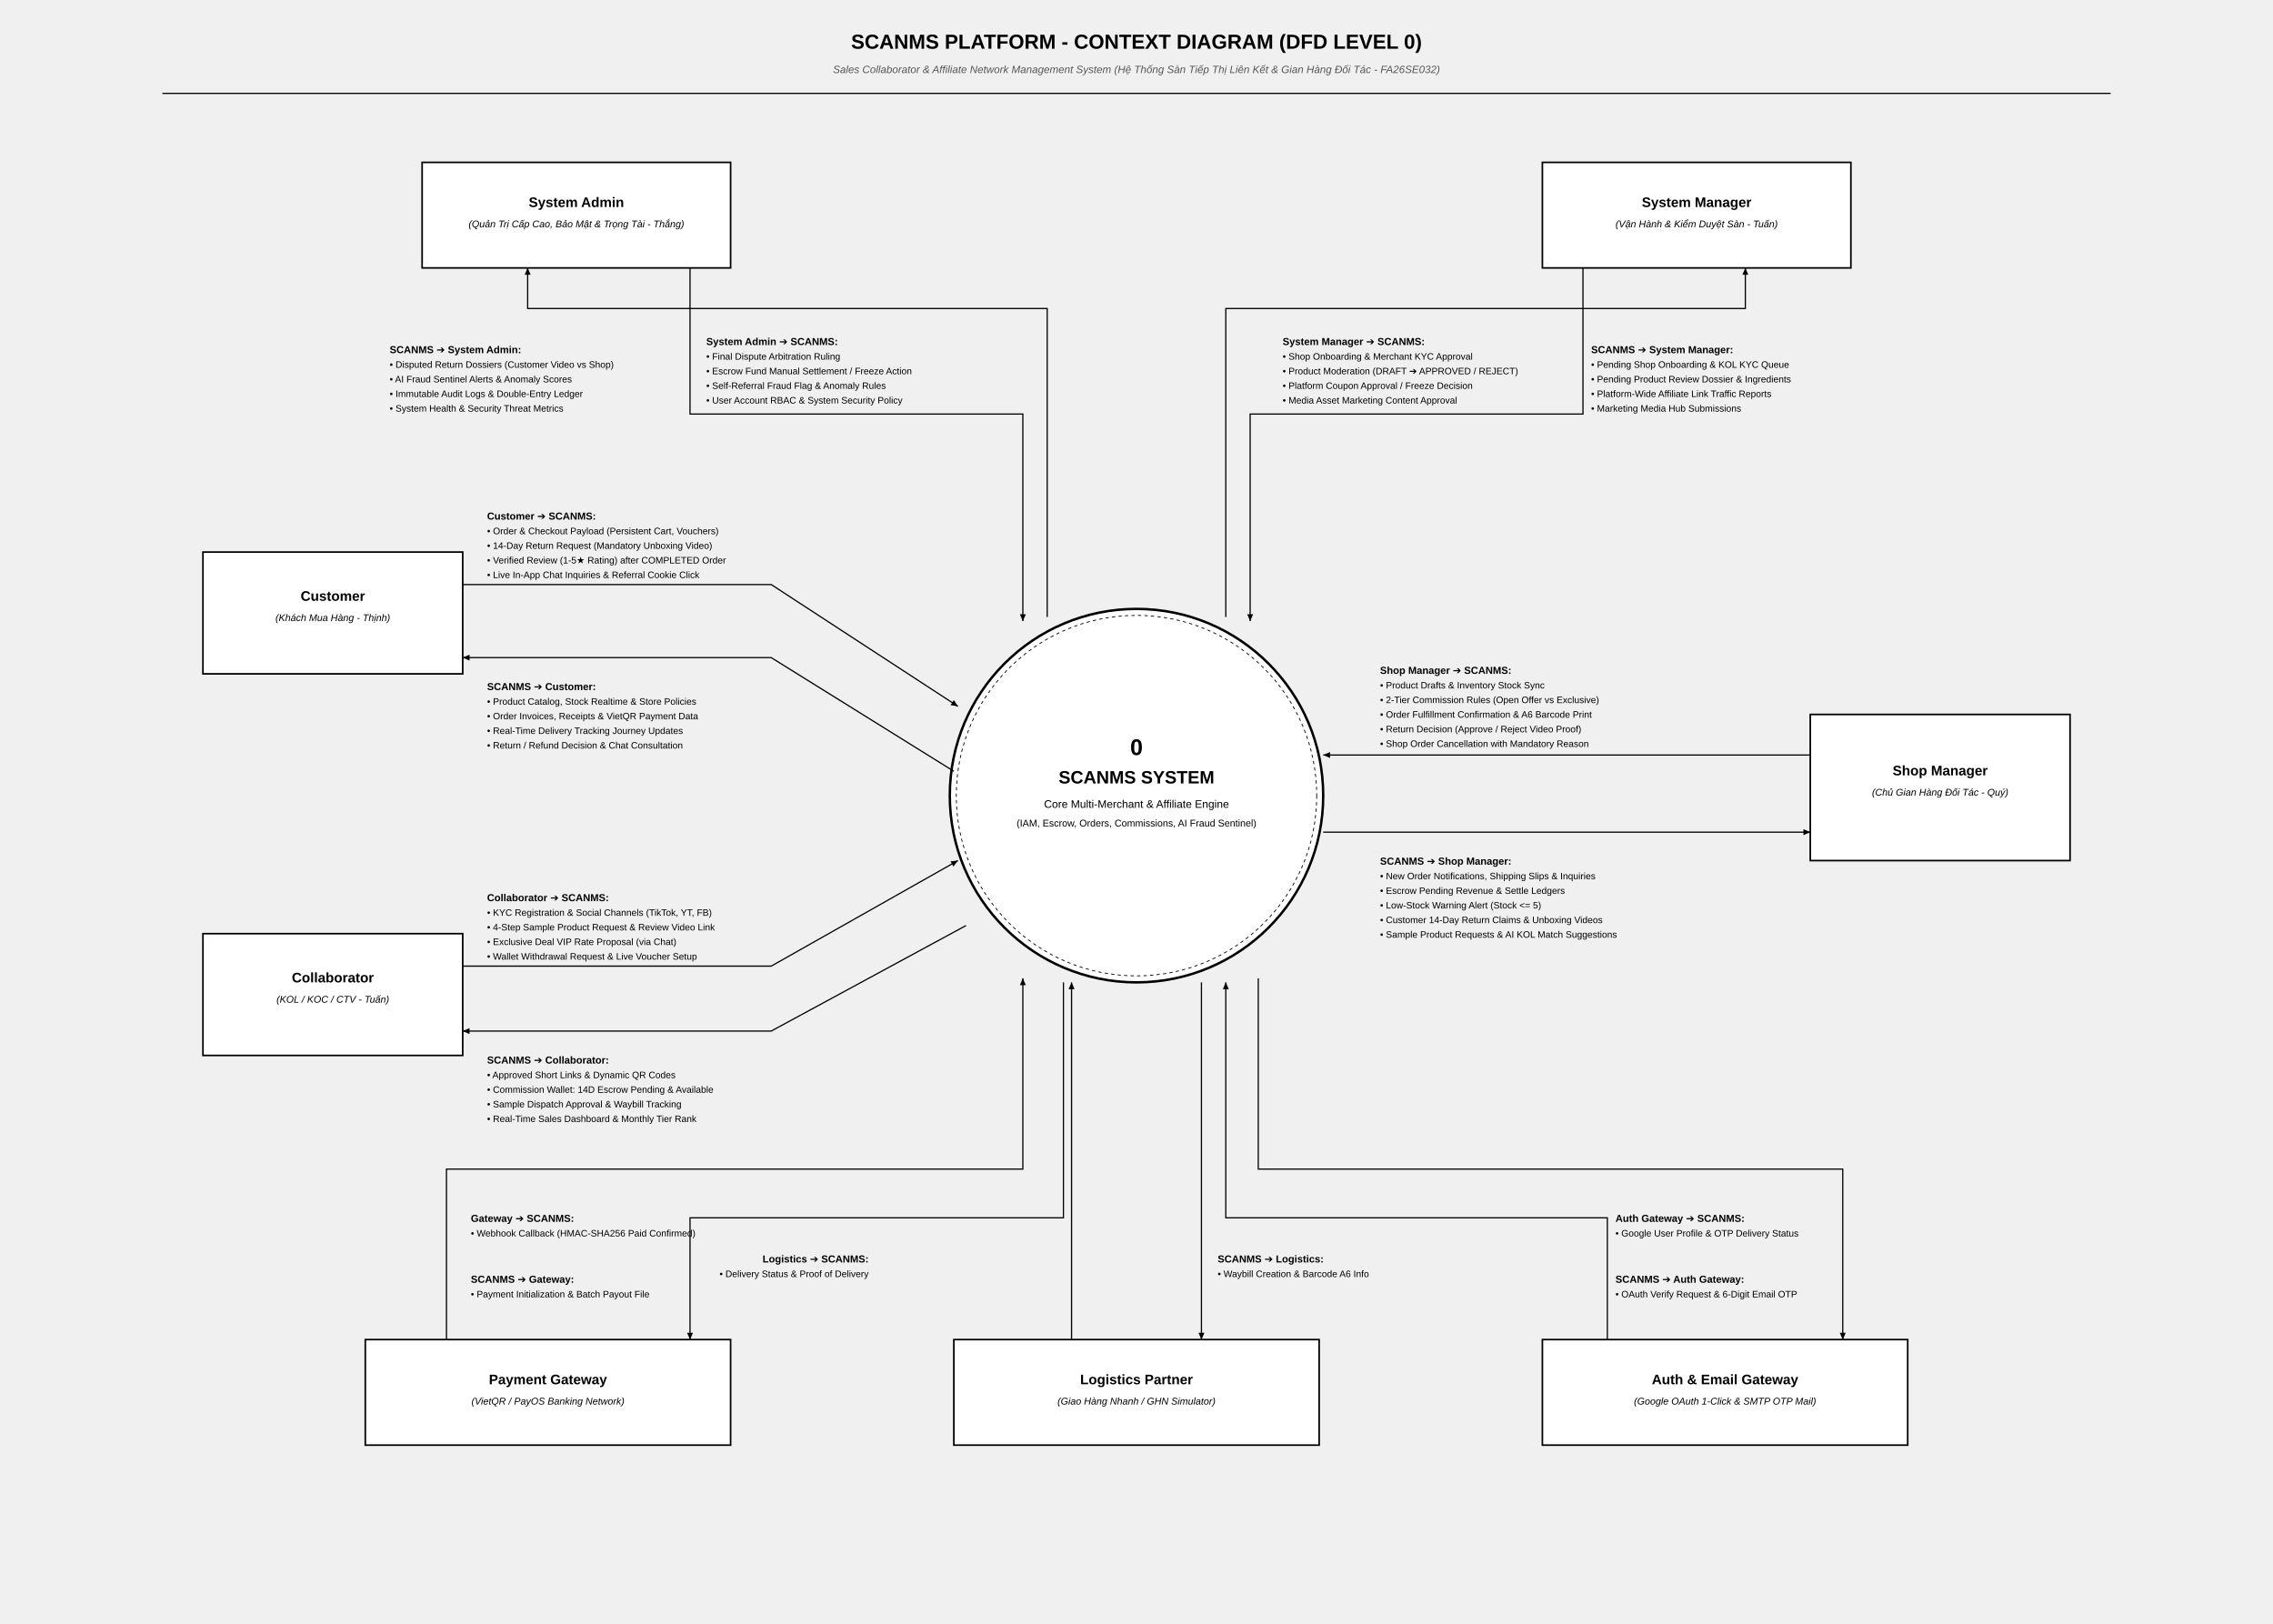
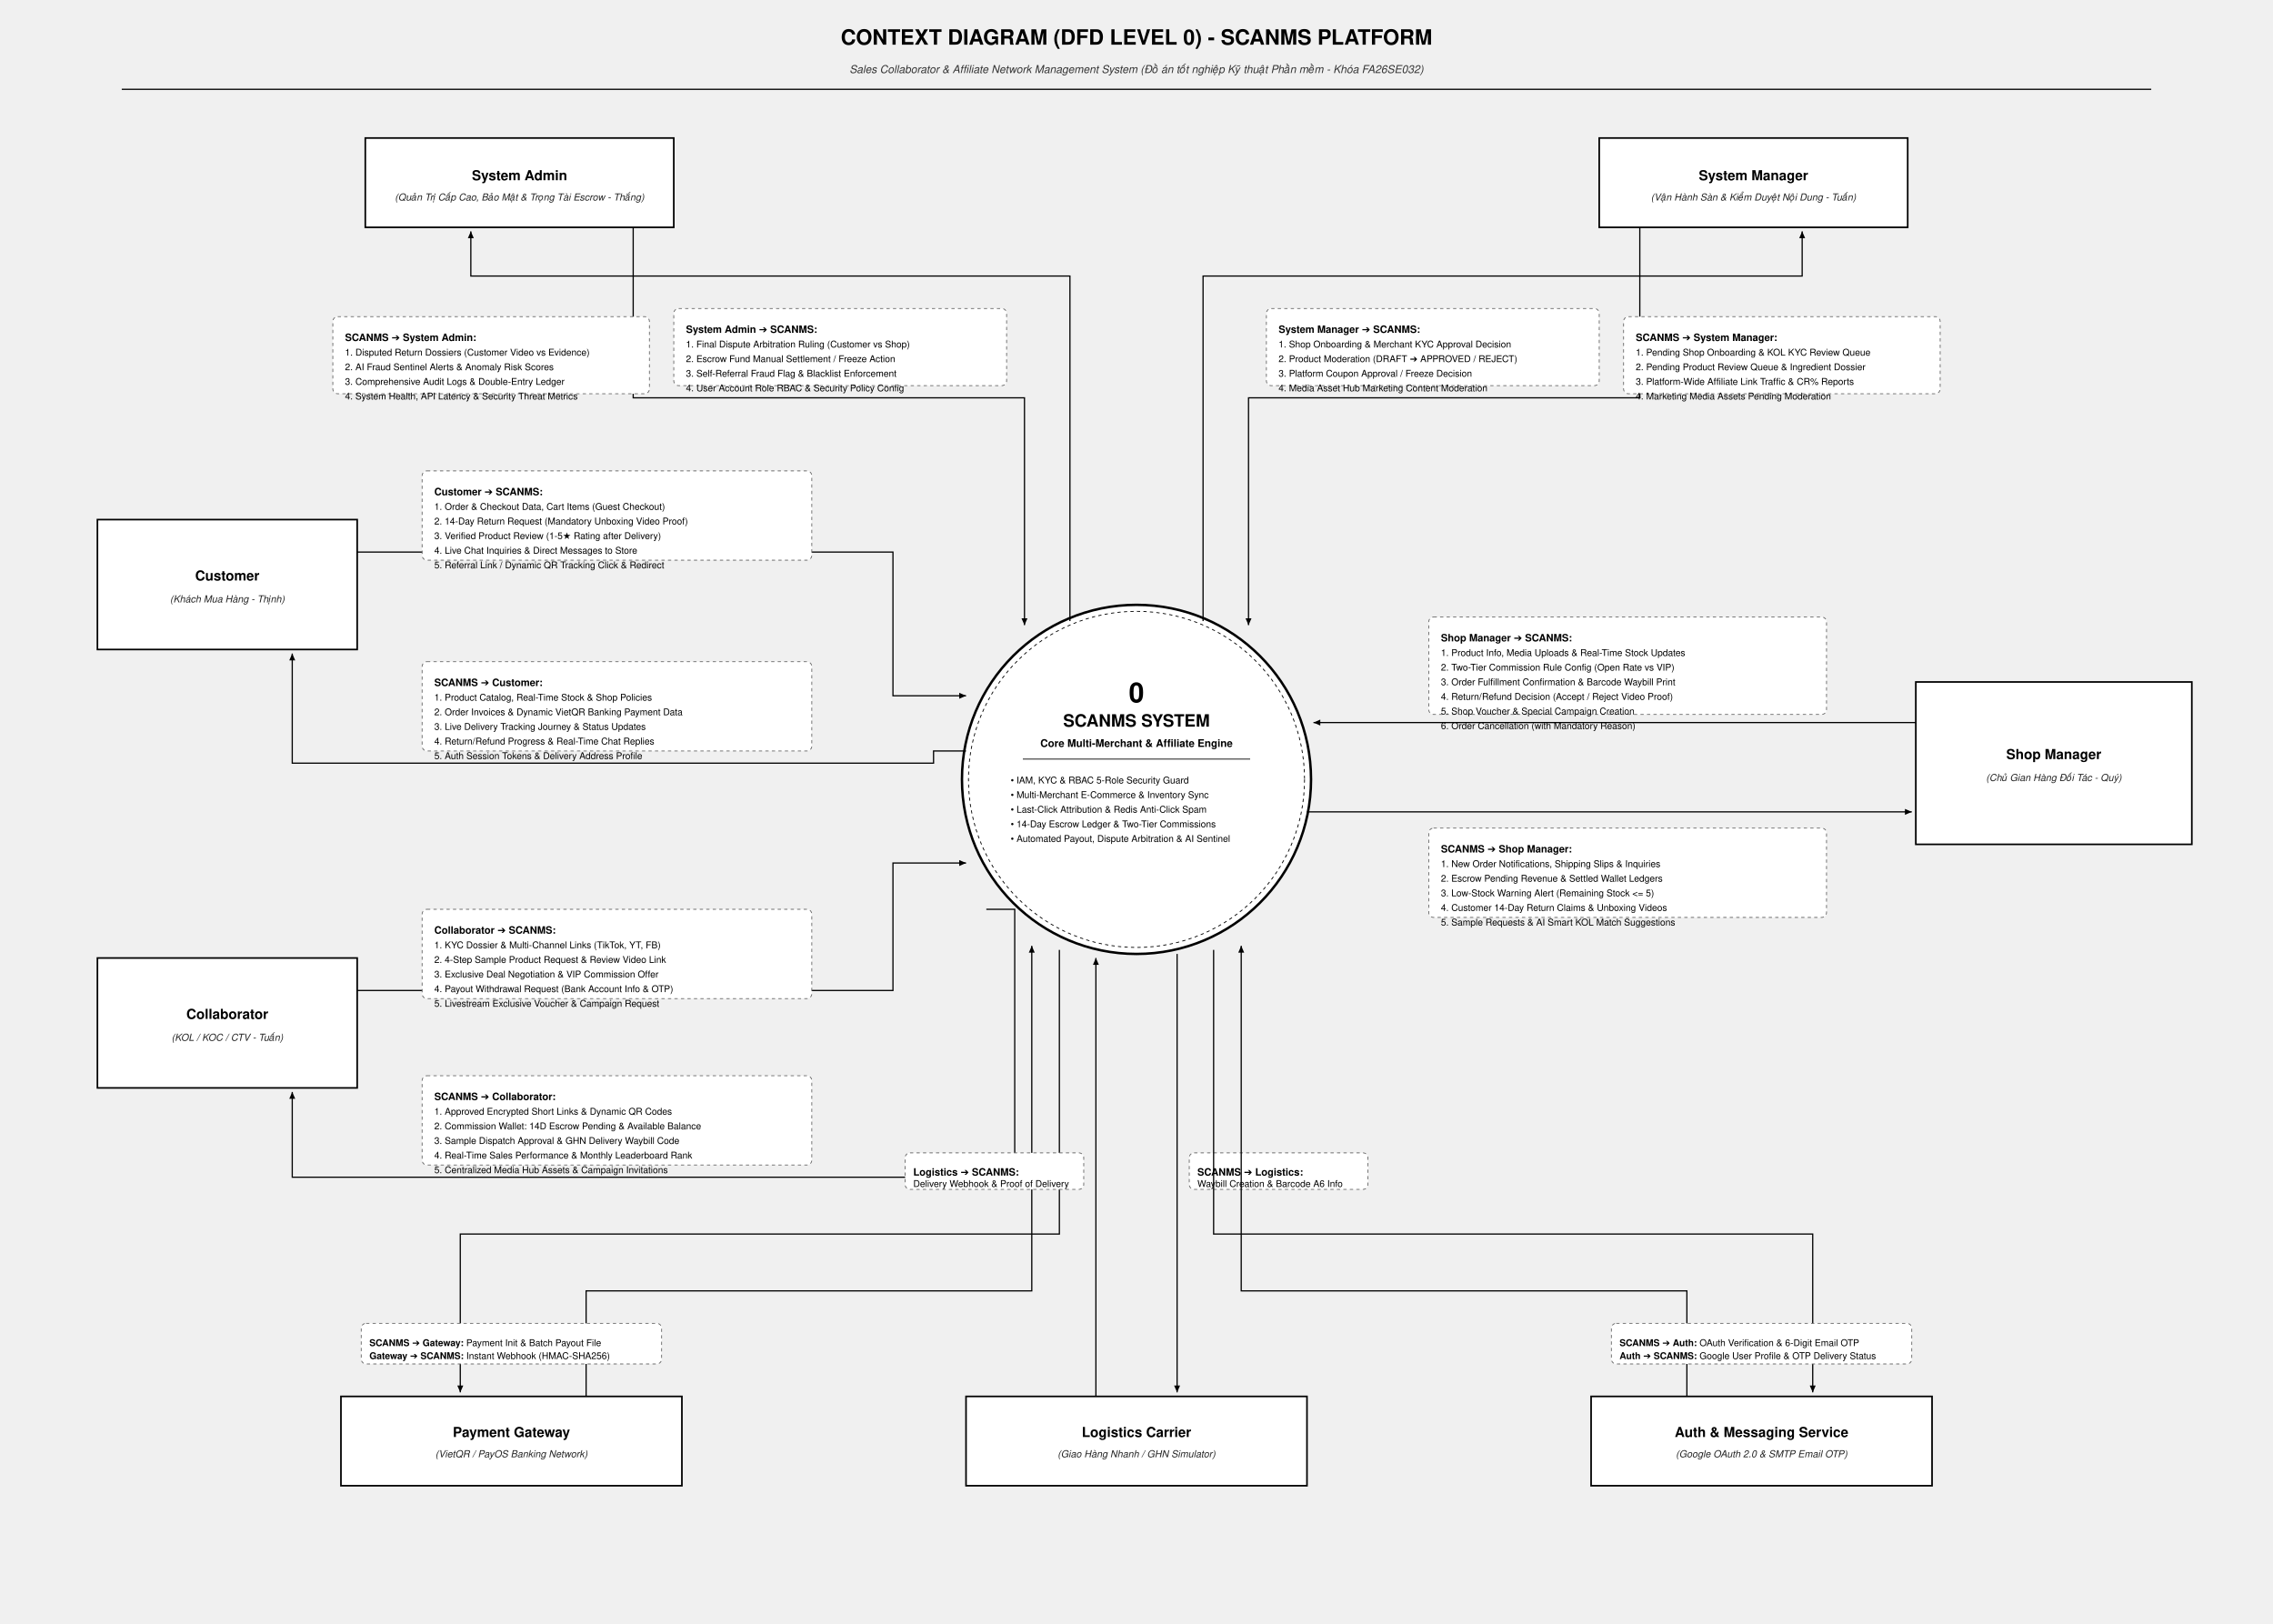
- <svg xmlns="http://www.w3.org/2000/svg" viewBox="0 0 2800 2000" width="2800" height="2000" style="background:#ffffff; font-family: Arial, Helvetica, sans-serif;">
+ <svg xmlns="http://www.w3.org/2000/svg" viewBox="0 0 2800 2000" width="2800" height="2000" style="background:#ffffff; font-family: Helvetica, Arial, sans-serif;">
  <defs>
    <marker id="arrow" viewBox="0 0 10 10" refX="8" refY="5" markerWidth="7" markerHeight="7" orient="auto-start-reverse">
      <path d="M 0 1.5 L 8 5 L 0 8.5 z" fill="#000000" />
    </marker>
    <style>
+       .entity-box { fill: #ffffff; stroke: #000000; stroke-width: 2px; }
      .entity-title { font-size: 17px; font-weight: bold; fill: #000000; text-anchor: middle; }
-       .entity-sub { font-size: 12px; font-style: italic; fill: #000000; text-anchor: middle; }
+       .entity-sub { font-size: 12px; font-style: italic; fill: #222222; text-anchor: middle; }
+       
+       .label-card { fill: #ffffff; stroke: #666666; stroke-width: 1px; stroke-dasharray: 4,4; rx: 6px; }
+       .label-card-solid { fill: #ffffff; stroke: #000000; stroke-width: 1px; rx: 6px; }
+       
      .flow-title { font-size: 12.5px; font-weight: bold; fill: #000000; }
      .flow-item { font-size: 11.5px; fill: #000000; }
-       .sys-num { font-size: 28px; font-weight: bold; fill: #000000; text-anchor: middle; }
-       .sys-name { font-size: 22px; font-weight: bold; fill: #000000; text-anchor: middle; }
-       .sys-sub { font-size: 13.5px; fill: #000000; text-anchor: middle; }
-       .main-title { font-size: 25px; font-weight: bold; fill: #000000; text-anchor: middle; }
-       .main-sub { font-size: 13px; font-style: italic; fill: #555555; text-anchor: middle; }
+       
+       .wire { fill: none; stroke: #000000; stroke-width: 1.5px; }
+       
+       .sys-num { font-size: 34px; font-weight: bold; fill: #000000; text-anchor: middle; }
+       .sys-name { font-size: 21px; font-weight: bold; fill: #000000; text-anchor: middle; }
+       .sys-sub { font-size: 13px; font-weight: bold; fill: #000000; text-anchor: middle; }
+       .sys-feature { font-size: 11.5px; fill: #000000; }
+       
+       .main-title { font-size: 26px; font-weight: bold; fill: #000000; text-anchor: middle; }
+       .main-sub { font-size: 13.5px; font-style: italic; fill: #333333; text-anchor: middle; }
    </style>
  </defs>
-   <text x="1400" y="60" class="main-title">SCANMS PLATFORM - CONTEXT DIAGRAM (DFD LEVEL 0)</text>
-   <text x="1400" y="90" class="main-sub">Sales Collaborator &amp; Affiliate Network Management System (Hệ Thống Sàn Tiếp Thị Liên Kết &amp; Gian Hàng Đối Tác - FA26SE032)</text>
-   <line x1="200" y1="115" x2="2600" y2="115" stroke="#000000" stroke-width="1.5" />
-   <circle cx="1400" cy="980" r="230" fill="#ffffff" stroke="#000000" stroke-width="3" />
-   <circle cx="1400" cy="980" r="222" fill="#ffffff" stroke="#000000" stroke-width="1" stroke-dasharray="4,4" />
-   <text x="1400" y="930" class="sys-num">0</text>
-   <text x="1400" y="965" class="sys-name">SCANMS SYSTEM</text>
-   <text x="1400" y="995" class="sys-sub">Core Multi-Merchant &amp; Affiliate Engine</text>
-   <text x="1400" y="1018" font-size="12px" fill="#000000" text-anchor="middle">(IAM, Escrow, Orders, Commissions, AI Fraud Sentinel)</text>
-   <rect x="520" y="200" width="380" height="130" fill="#ffffff" stroke="#000000" stroke-width="2" />
-   <text x="710" y="255" class="entity-title">System Admin</text>
-   <text x="710" y="280" class="entity-sub">(Quản Trị Cấp Cao, Bảo Mật &amp; Trọng Tài - Thắng)</text>
-   <path d="M 850 330 L 850 510 L 1260 510 L 1260 765" fill="none" stroke="#000000" stroke-width="1.5" marker-end="url(#arrow)" />
-   <g transform="translate(870, 410)">
+   <text x="1400" y="55" class="main-title">CONTEXT DIAGRAM (DFD LEVEL 0) - SCANMS PLATFORM</text>
+   <text x="1400" y="90" class="main-sub">Sales Collaborator &amp; Affiliate Network Management System (Đồ án tốt nghiệp Kỹ thuật Phần mềm - Khóa FA26SE032)</text>
+   <line x1="150" y1="110" x2="2650" y2="110" stroke="#000000" stroke-width="1.5" />
+   <circle cx="1400" cy="960" r="215" fill="#ffffff" stroke="#000000" stroke-width="3" />
+   <circle cx="1400" cy="960" r="207" fill="#ffffff" stroke="#000000" stroke-width="1" stroke-dasharray="4,4" />
+   <text x="1400" y="865" class="sys-num">0</text>
+   <text x="1400" y="895" class="sys-name">SCANMS SYSTEM</text>
+   <text x="1400" y="920" class="sys-sub">Core Multi-Merchant &amp; Affiliate Engine</text>
+   <line x1="1260" y1="935" x2="1540" y2="935" stroke="#000000" stroke-width="1" />
+   <g transform="translate(1245, 945)">
+     <text y="20" class="sys-feature">• IAM, KYC &amp; RBAC 5-Role Security Guard</text>
+     <text y="38" class="sys-feature">• Multi-Merchant E-Commerce &amp; Inventory Sync</text>
+     <text y="56" class="sys-feature">• Last-Click Attribution &amp; Redis Anti-Click Spam</text>
+     <text y="74" class="sys-feature">• 14-Day Escrow Ledger &amp; Two-Tier Commissions</text>
+     <text y="92" class="sys-feature">• Automated Payout, Dispute Arbitration &amp; AI Sentinel</text>
+   </g>
+   <rect x="450" y="170" width="380" height="110" class="entity-box" />
+   <text x="640" y="222" class="entity-title">System Admin</text>
+   <text x="640" y="247" class="entity-sub">(Quản Trị Cấp Cao, Bảo Mật &amp; Trọng Tài Escrow - Thắng)</text>
+   <path d="M 780 280 L 780 490 L 1262 490 L 1262 770" class="wire" marker-end="url(#arrow)" />
+   <rect x="830" y="380" width="410" height="95" class="label-card" />
+   <g transform="translate(845, 395)">
    <text y="15" class="flow-title">System Admin ➔ SCANMS:</text>
-     <text y="33" class="flow-item">• Final Dispute Arbitration Ruling</text>
-     <text y="51" class="flow-item">• Escrow Fund Manual Settlement / Freeze Action</text>
-     <text y="69" class="flow-item">• Self-Referral Fraud Flag &amp; Anomaly Rules</text>
-     <text y="87" class="flow-item">• User Account RBAC &amp; System Security Policy</text>
+     <text y="33" class="flow-item">1. Final Dispute Arbitration Ruling (Customer vs Shop)</text>
+     <text y="51" class="flow-item">2. Escrow Fund Manual Settlement / Freeze Action</text>
+     <text y="69" class="flow-item">3. Self-Referral Fraud Flag &amp; Blacklist Enforcement</text>
+     <text y="87" class="flow-item">4. User Account Role RBAC &amp; Security Policy Config</text>
  </g>
-   <path d="M 1290 760 L 1290 380 L 650 380 L 650 330" fill="none" stroke="#000000" stroke-width="1.5" marker-end="url(#arrow)" />
-   <g transform="translate(480, 420)">
+   <path d="M 1318 765 L 1318 340 L 580 340 L 580 285" class="wire" marker-end="url(#arrow)" />
+   <rect x="410" y="390" width="390" height="95" class="label-card" />
+   <g transform="translate(425, 405)">
    <text y="15" class="flow-title">SCANMS ➔ System Admin:</text>
-     <text y="33" class="flow-item">• Disputed Return Dossiers (Customer Video vs Shop)</text>
-     <text y="51" class="flow-item">• AI Fraud Sentinel Alerts &amp; Anomaly Scores</text>
-     <text y="69" class="flow-item">• Immutable Audit Logs &amp; Double-Entry Ledger</text>
-     <text y="87" class="flow-item">• System Health &amp; Security Threat Metrics</text>
+     <text y="33" class="flow-item">1. Disputed Return Dossiers (Customer Video vs Evidence)</text>
+     <text y="51" class="flow-item">2. AI Fraud Sentinel Alerts &amp; Anomaly Risk Scores</text>
+     <text y="69" class="flow-item">3. Comprehensive Audit Logs &amp; Double-Entry Ledger</text>
+     <text y="87" class="flow-item">4. System Health, API Latency &amp; Security Threat Metrics</text>
  </g>
-   <rect x="1900" y="200" width="380" height="130" fill="#ffffff" stroke="#000000" stroke-width="2" />
-   <text x="2090" y="255" class="entity-title">System Manager</text>
-   <text x="2090" y="280" class="entity-sub">(Vận Hành &amp; Kiểm Duyệt Sàn - Tuấn)</text>
-   <path d="M 1950 330 L 1950 510 L 1540 510 L 1540 765" fill="none" stroke="#000000" stroke-width="1.5" marker-end="url(#arrow)" />
-   <g transform="translate(1580, 410)">
+   <rect x="1970" y="170" width="380" height="110" class="entity-box" />
+   <text x="2160" y="222" class="entity-title">System Manager</text>
+   <text x="2160" y="247" class="entity-sub">(Vận Hành Sàn &amp; Kiểm Duyệt Nội Dung - Tuấn)</text>
+   <path d="M 2020 280 L 2020 490 L 1538 490 L 1538 770" class="wire" marker-end="url(#arrow)" />
+   <rect x="1560" y="380" width="410" height="95" class="label-card" />
+   <g transform="translate(1575, 395)">
    <text y="15" class="flow-title">System Manager ➔ SCANMS:</text>
-     <text y="33" class="flow-item">• Shop Onboarding &amp; Merchant KYC Approval</text>
-     <text y="51" class="flow-item">• Product Moderation (DRAFT ➔ APPROVED / REJECT)</text>
-     <text y="69" class="flow-item">• Platform Coupon Approval / Freeze Decision</text>
-     <text y="87" class="flow-item">• Media Asset Marketing Content Approval</text>
+     <text y="33" class="flow-item">1. Shop Onboarding &amp; Merchant KYC Approval Decision</text>
+     <text y="51" class="flow-item">2. Product Moderation (DRAFT ➔ APPROVED / REJECT)</text>
+     <text y="69" class="flow-item">3. Platform Coupon Approval / Freeze Decision</text>
+     <text y="87" class="flow-item">4. Media Asset Hub Marketing Content Moderation</text>
  </g>
-   <path d="M 1510 760 L 1510 380 L 2150 380 L 2150 330" fill="none" stroke="#000000" stroke-width="1.5" marker-end="url(#arrow)" />
-   <g transform="translate(1960, 420)">
+   <path d="M 1482 765 L 1482 340 L 2220 340 L 2220 285" class="wire" marker-end="url(#arrow)" />
+   <rect x="2000" y="390" width="390" height="95" class="label-card" />
+   <g transform="translate(2015, 405)">
    <text y="15" class="flow-title">SCANMS ➔ System Manager:</text>
-     <text y="33" class="flow-item">• Pending Shop Onboarding &amp; KOL KYC Queue</text>
-     <text y="51" class="flow-item">• Pending Product Review Dossier &amp; Ingredients</text>
-     <text y="69" class="flow-item">• Platform-Wide Affiliate Link Traffic Reports</text>
-     <text y="87" class="flow-item">• Marketing Media Hub Submissions</text>
+     <text y="33" class="flow-item">1. Pending Shop Onboarding &amp; KOL KYC Review Queue</text>
+     <text y="51" class="flow-item">2. Pending Product Review Queue &amp; Ingredient Dossier</text>
+     <text y="69" class="flow-item">3. Platform-Wide Affiliate Link Traffic &amp; CR% Reports</text>
+     <text y="87" class="flow-item">4. Marketing Media Assets Pending Moderation</text>
  </g>
-   <rect x="250" y="680" width="320" height="150" fill="#ffffff" stroke="#000000" stroke-width="2" />
-   <text x="410" y="740" class="entity-title">Customer</text>
-   <text x="410" y="765" class="entity-sub">(Khách Mua Hàng - Thịnh)</text>
-   <path d="M 570 720 L 950 720 L 1180 870" fill="none" stroke="#000000" stroke-width="1.5" marker-end="url(#arrow)" />
-   <g transform="translate(600, 625)">
+   <rect x="120" y="640" width="320" height="160" class="entity-box" />
+   <text x="280" y="715" class="entity-title">Customer</text>
+   <text x="280" y="742" class="entity-sub">(Khách Mua Hàng - Thịnh)</text>
+   <path d="M 440 680 L 1100 680 L 1100 857 L 1190 857" class="wire" marker-end="url(#arrow)" />
+   <rect x="520" y="580" width="480" height="110" class="label-card" />
+   <g transform="translate(535, 595)">
    <text y="15" class="flow-title">Customer ➔ SCANMS:</text>
-     <text y="33" class="flow-item">• Order &amp; Checkout Payload (Persistent Cart, Vouchers)</text>
-     <text y="51" class="flow-item">• 14-Day Return Request (Mandatory Unboxing Video)</text>
-     <text y="69" class="flow-item">• Verified Review (1-5★ Rating) after COMPLETED Order</text>
-     <text y="87" class="flow-item">• Live In-App Chat Inquiries &amp; Referral Cookie Click</text>
+     <text y="33" class="flow-item">1. Order &amp; Checkout Data, Cart Items (Guest Checkout)</text>
+     <text y="51" class="flow-item">2. 14-Day Return Request (Mandatory Unboxing Video Proof)</text>
+     <text y="69" class="flow-item">3. Verified Product Review (1-5★ Rating after Delivery)</text>
+     <text y="87" class="flow-item">4. Live Chat Inquiries &amp; Direct Messages to Store</text>
+     <text y="105" class="flow-item">5. Referral Link / Dynamic QR Tracking Click &amp; Redirect</text>
  </g>
-   <path d="M 1175 950 L 950 810 L 570 810" fill="none" stroke="#000000" stroke-width="1.5" marker-end="url(#arrow)" />
-   <g transform="translate(600, 835)">
+   <path d="M 1190 925 L 1150 925 L 1150 940 L 360 940 L 360 805" class="wire" marker-end="url(#arrow)" />
+   <rect x="520" y="815" width="480" height="110" class="label-card" />
+   <g transform="translate(535, 830)">
    <text y="15" class="flow-title">SCANMS ➔ Customer:</text>
-     <text y="33" class="flow-item">• Product Catalog, Stock Realtime &amp; Store Policies</text>
-     <text y="51" class="flow-item">• Order Invoices, Receipts &amp; VietQR Payment Data</text>
-     <text y="69" class="flow-item">• Real-Time Delivery Tracking Journey Updates</text>
-     <text y="87" class="flow-item">• Return / Refund Decision &amp; Chat Consultation</text>
+     <text y="33" class="flow-item">1. Product Catalog, Real-Time Stock &amp; Shop Policies</text>
+     <text y="51" class="flow-item">2. Order Invoices &amp; Dynamic VietQR Banking Payment Data</text>
+     <text y="69" class="flow-item">3. Live Delivery Tracking Journey &amp; Status Updates</text>
+     <text y="87" class="flow-item">4. Return/Refund Progress &amp; Real-Time Chat Replies</text>
+     <text y="105" class="flow-item">5. Auth Session Tokens &amp; Delivery Address Profile</text>
  </g>
-   <rect x="250" y="1150" width="320" height="150" fill="#ffffff" stroke="#000000" stroke-width="2" />
-   <text x="410" y="1210" class="entity-title">Collaborator</text>
-   <text x="410" y="1235" class="entity-sub">(KOL / KOC / CTV - Tuấn)</text>
-   <path d="M 570 1190 L 950 1190 L 1180 1060" fill="none" stroke="#000000" stroke-width="1.5" marker-end="url(#arrow)" />
-   <g transform="translate(600, 1095)">
+   <rect x="120" y="1180" width="320" height="160" class="entity-box" />
+   <text x="280" y="1255" class="entity-title">Collaborator</text>
+   <text x="280" y="1282" class="entity-sub">(KOL / KOC / CTV - Tuấn)</text>
+   <path d="M 440 1220 L 1100 1220 L 1100 1063 L 1190 1063" class="wire" marker-end="url(#arrow)" />
+   <rect x="520" y="1120" width="480" height="110" class="label-card" />
+   <g transform="translate(535, 1135)">
    <text y="15" class="flow-title">Collaborator ➔ SCANMS:</text>
-     <text y="33" class="flow-item">• KYC Registration &amp; Social Channels (TikTok, YT, FB)</text>
-     <text y="51" class="flow-item">• 4-Step Sample Product Request &amp; Review Video Link</text>
-     <text y="69" class="flow-item">• Exclusive Deal VIP Rate Proposal (via Chat)</text>
-     <text y="87" class="flow-item">• Wallet Withdrawal Request &amp; Live Voucher Setup</text>
+     <text y="33" class="flow-item">1. KYC Dossier &amp; Multi-Channel Links (TikTok, YT, FB)</text>
+     <text y="51" class="flow-item">2. 4-Step Sample Product Request &amp; Review Video Link</text>
+     <text y="69" class="flow-item">3. Exclusive Deal Negotiation &amp; VIP Commission Offer</text>
+     <text y="87" class="flow-item">4. Payout Withdrawal Request (Bank Account Info &amp; OTP)</text>
+     <text y="105" class="flow-item">5. Livestream Exclusive Voucher &amp; Campaign Request</text>
  </g>
-   <path d="M 1190 1140 L 950 1270 L 570 1270" fill="none" stroke="#000000" stroke-width="1.5" marker-end="url(#arrow)" />
-   <g transform="translate(600, 1295)">
+   <path d="M 1215 1120 L 1250 1120 L 1250 1450 L 360 1450 L 360 1345" class="wire" marker-end="url(#arrow)" />
+   <rect x="520" y="1325" width="480" height="110" class="label-card" />
+   <g transform="translate(535, 1340)">
    <text y="15" class="flow-title">SCANMS ➔ Collaborator:</text>
-     <text y="33" class="flow-item">• Approved Short Links &amp; Dynamic QR Codes</text>
-     <text y="51" class="flow-item">• Commission Wallet: 14D Escrow Pending &amp; Available</text>
-     <text y="69" class="flow-item">• Sample Dispatch Approval &amp; Waybill Tracking</text>
-     <text y="87" class="flow-item">• Real-Time Sales Dashboard &amp; Monthly Tier Rank</text>
+     <text y="33" class="flow-item">1. Approved Encrypted Short Links &amp; Dynamic QR Codes</text>
+     <text y="51" class="flow-item">2. Commission Wallet: 14D Escrow Pending &amp; Available Balance</text>
+     <text y="69" class="flow-item">3. Sample Dispatch Approval &amp; GHN Delivery Waybill Code</text>
+     <text y="87" class="flow-item">4. Real-Time Sales Performance &amp; Monthly Leaderboard Rank</text>
+     <text y="105" class="flow-item">5. Centralized Media Hub Assets &amp; Campaign Invitations</text>
  </g>
-   <rect x="2230" y="880" width="320" height="180" fill="#ffffff" stroke="#000000" stroke-width="2" />
-   <text x="2390" y="955" class="entity-title">Shop Manager</text>
-   <text x="2390" y="980" class="entity-sub">(Chủ Gian Hàng Đối Tác - Quý)</text>
-   <path d="M 2230 930 L 1630 930" fill="none" stroke="#000000" stroke-width="1.5" marker-end="url(#arrow)" />
-   <g transform="translate(1700, 815)">
+   <rect x="2360" y="840" width="340" height="200" class="entity-box" />
+   <text x="2530" y="935" class="entity-title">Shop Manager</text>
+   <text x="2530" y="962" class="entity-sub">(Chủ Gian Hàng Đối Tác - Quý)</text>
+   <path d="M 2360 890 L 1618 890" class="wire" marker-end="url(#arrow)" />
+   <rect x="1760" y="760" width="490" height="120" class="label-card" />
+   <g transform="translate(1775, 775)">
    <text y="15" class="flow-title">Shop Manager ➔ SCANMS:</text>
-     <text y="33" class="flow-item">• Product Drafts &amp; Inventory Stock Sync</text>
-     <text y="51" class="flow-item">• 2-Tier Commission Rules (Open Offer vs Exclusive)</text>
-     <text y="69" class="flow-item">• Order Fulfillment Confirmation &amp; A6 Barcode Print</text>
-     <text y="87" class="flow-item">• Return Decision (Approve / Reject Video Proof)</text>
-     <text y="105" class="flow-item">• Shop Order Cancellation with Mandatory Reason</text>
+     <text y="33" class="flow-item">1. Product Info, Media Uploads &amp; Real-Time Stock Updates</text>
+     <text y="51" class="flow-item">2. Two-Tier Commission Rule Config (Open Rate vs VIP)</text>
+     <text y="69" class="flow-item">3. Order Fulfillment Confirmation &amp; Barcode Waybill Print</text>
+     <text y="87" class="flow-item">4. Return/Refund Decision (Accept / Reject Video Proof)</text>
+     <text y="105" class="flow-item">5. Shop Voucher &amp; Special Campaign Creation</text>
+     <text y="123" class="flow-item">6. Order Cancellation (with Mandatory Reason)</text>
  </g>
-   <path d="M 1630 1025 L 2230 1025" fill="none" stroke="#000000" stroke-width="1.5" marker-end="url(#arrow)" />
-   <g transform="translate(1700, 1050)">
+   <path d="M 1610 1000 L 2355 1000" class="wire" marker-end="url(#arrow)" />
+   <rect x="1760" y="1020" width="490" height="110" class="label-card" />
+   <g transform="translate(1775, 1035)">
    <text y="15" class="flow-title">SCANMS ➔ Shop Manager:</text>
-     <text y="33" class="flow-item">• New Order Notifications, Shipping Slips &amp; Inquiries</text>
-     <text y="51" class="flow-item">• Escrow Pending Revenue &amp; Settle Ledgers</text>
-     <text y="69" class="flow-item">• Low-Stock Warning Alert (Stock &lt;= 5)</text>
-     <text y="87" class="flow-item">• Customer 14-Day Return Claims &amp; Unboxing Videos</text>
-     <text y="105" class="flow-item">• Sample Product Requests &amp; AI KOL Match Suggestions</text>
+     <text y="33" class="flow-item">1. New Order Notifications, Shipping Slips &amp; Inquiries</text>
+     <text y="51" class="flow-item">2. Escrow Pending Revenue &amp; Settled Wallet Ledgers</text>
+     <text y="69" class="flow-item">3. Low-Stock Warning Alert (Remaining Stock &lt;= 5)</text>
+     <text y="87" class="flow-item">4. Customer 14-Day Return Claims &amp; Unboxing Videos</text>
+     <text y="105" class="flow-item">5. Sample Requests &amp; AI Smart KOL Match Suggestions</text>
  </g>
-   <rect x="450" y="1650" width="450" height="130" fill="#ffffff" stroke="#000000" stroke-width="2" />
-   <text x="675" y="1705" class="entity-title">Payment Gateway</text>
-   <text x="675" y="1730" class="entity-sub">(VietQR / PayOS Banking Network)</text>
-   <path d="M 550 1650 L 550 1440 L 1260 1440 L 1260 1205" fill="none" stroke="#000000" stroke-width="1.5" marker-end="url(#arrow)" />
-   <g transform="translate(580, 1490)">
-     <text y="15" class="flow-title">Gateway ➔ SCANMS:</text>
-     <text y="33" class="flow-item">• Webhook Callback (HMAC-SHA256 Paid Confirmed)</text>
+   <rect x="420" y="1720" width="420" height="110" class="entity-box" />
+   <text x="630" y="1770" class="entity-title">Payment Gateway</text>
+   <text x="630" y="1795" class="entity-sub">(VietQR / PayOS Banking Network)</text>
+   <path d="M 1305 1170 L 1305 1520 L 567 1520 L 567 1715" class="wire" marker-end="url(#arrow)" />
+   <path d="M 722 1720 L 722 1590 L 1271 1590 L 1271 1165" class="wire" marker-end="url(#arrow)" />
+   <rect x="445" y="1630" width="370" height="50" class="label-card" />
+   <g transform="translate(455, 1645)">
+     <text y="13" class="flow-item">
+       <tspan font-weight="bold">SCANMS ➔ Gateway:</tspan> Payment Init &amp; Batch Payout File</text>
+     <text y="29" class="flow-item">
+       <tspan font-weight="bold">Gateway ➔ SCANMS:</tspan> Instant Webhook (HMAC-SHA256)</text>
  </g>
-   <path d="M 1310 1210 L 1310 1500 L 850 1500 L 850 1650" fill="none" stroke="#000000" stroke-width="1.5" marker-end="url(#arrow)" />
-   <g transform="translate(580, 1565)">
-     <text y="15" class="flow-title">SCANMS ➔ Gateway:</text>
-     <text y="33" class="flow-item">• Payment Initialization &amp; Batch Payout File</text>
+   <rect x="1190" y="1720" width="420" height="110" class="entity-box" />
+   <text x="1400" y="1770" class="entity-title">Logistics Carrier</text>
+   <text x="1400" y="1795" class="entity-sub">(Giao Hàng Nhanh / GHN Simulator)</text>
+   <path d="M 1450 1175 L 1450 1715" class="wire" marker-end="url(#arrow)" />
+   <rect x="1465" y="1420" width="220" height="45" class="label-card" />
+   <g transform="translate(1475, 1435)">
+     <text y="13" class="flow-title">SCANMS ➔ Logistics:</text>
+     <text y="27" class="flow-item">Waybill Creation &amp; Barcode A6 Info</text>
  </g>
-   <rect x="1175" y="1650" width="450" height="130" fill="#ffffff" stroke="#000000" stroke-width="2" />
-   <text x="1400" y="1705" class="entity-title">Logistics Partner</text>
-   <text x="1400" y="1730" class="entity-sub">(Giao Hàng Nhanh / GHN Simulator)</text>
-   <path d="M 1320 1650 L 1320 1210" fill="none" stroke="#000000" stroke-width="1.5" marker-end="url(#arrow)" />
-   <g transform="translate(1070, 1540)">
-     <text y="15" class="flow-title" text-anchor="end">Logistics ➔ SCANMS:</text>
-     <text y="33" class="flow-item" text-anchor="end">• Delivery Status &amp; Proof of Delivery</text>
+   <path d="M 1350 1720 L 1350 1180" class="wire" marker-end="url(#arrow)" />
+   <rect x="1115" y="1420" width="220" height="45" class="label-card" />
+   <g transform="translate(1125, 1435)">
+     <text y="13" class="flow-title">Logistics ➔ SCANMS:</text>
+     <text y="27" class="flow-item">Delivery Webhook &amp; Proof of Delivery</text>
  </g>
-   <path d="M 1480 1210 L 1480 1650" fill="none" stroke="#000000" stroke-width="1.5" marker-end="url(#arrow)" />
-   <g transform="translate(1500, 1540)">
-     <text y="15" class="flow-title">SCANMS ➔ Logistics:</text>
-     <text y="33" class="flow-item">• Waybill Creation &amp; Barcode A6 Info</text>
-   </g>
-   <rect x="1900" y="1650" width="450" height="130" fill="#ffffff" stroke="#000000" stroke-width="2" />
-   <text x="2125" y="1705" class="entity-title">Auth &amp; Email Gateway</text>
-   <text x="2125" y="1730" class="entity-sub">(Google OAuth 1-Click &amp; SMTP OTP Mail)</text>
-   <path d="M 1980 1650 L 1980 1500 L 1510 1500 L 1510 1210" fill="none" stroke="#000000" stroke-width="1.5" marker-end="url(#arrow)" />
-   <g transform="translate(1990, 1490)">
-     <text y="15" class="flow-title">Auth Gateway ➔ SCANMS:</text>
-     <text y="33" class="flow-item">• Google User Profile &amp; OTP Delivery Status</text>
-   </g>
-   <path d="M 1550 1205 L 1550 1440 L 2270 1440 L 2270 1650" fill="none" stroke="#000000" stroke-width="1.5" marker-end="url(#arrow)" />
-   <g transform="translate(1990, 1565)">
-     <text y="15" class="flow-title">SCANMS ➔ Auth Gateway:</text>
-     <text y="33" class="flow-item">• OAuth Verify Request &amp; 6-Digit Email OTP</text>
+   <rect x="1960" y="1720" width="420" height="110" class="entity-box" />
+   <text x="2170" y="1770" class="entity-title">Auth &amp; Messaging Service</text>
+   <text x="2170" y="1795" class="entity-sub">(Google OAuth 2.0 &amp; SMTP Email OTP)</text>
+   <path d="M 1495 1170 L 1495 1520 L 2233 1520 L 2233 1715" class="wire" marker-end="url(#arrow)" />
+   <path d="M 2078 1720 L 2078 1590 L 1529 1590 L 1529 1165" class="wire" marker-end="url(#arrow)" />
+   <rect x="1985" y="1630" width="370" height="50" class="label-card" />
+   <g transform="translate(1995, 1645)">
+     <text y="13" class="flow-item">
+       <tspan font-weight="bold">SCANMS ➔ Auth:</tspan> OAuth Verification &amp; 6-Digit Email OTP</text>
+     <text y="29" class="flow-item">
+       <tspan font-weight="bold">Auth ➔ SCANMS:</tspan> Google User Profile &amp; OTP Delivery Status</text>
  </g>
</svg>
